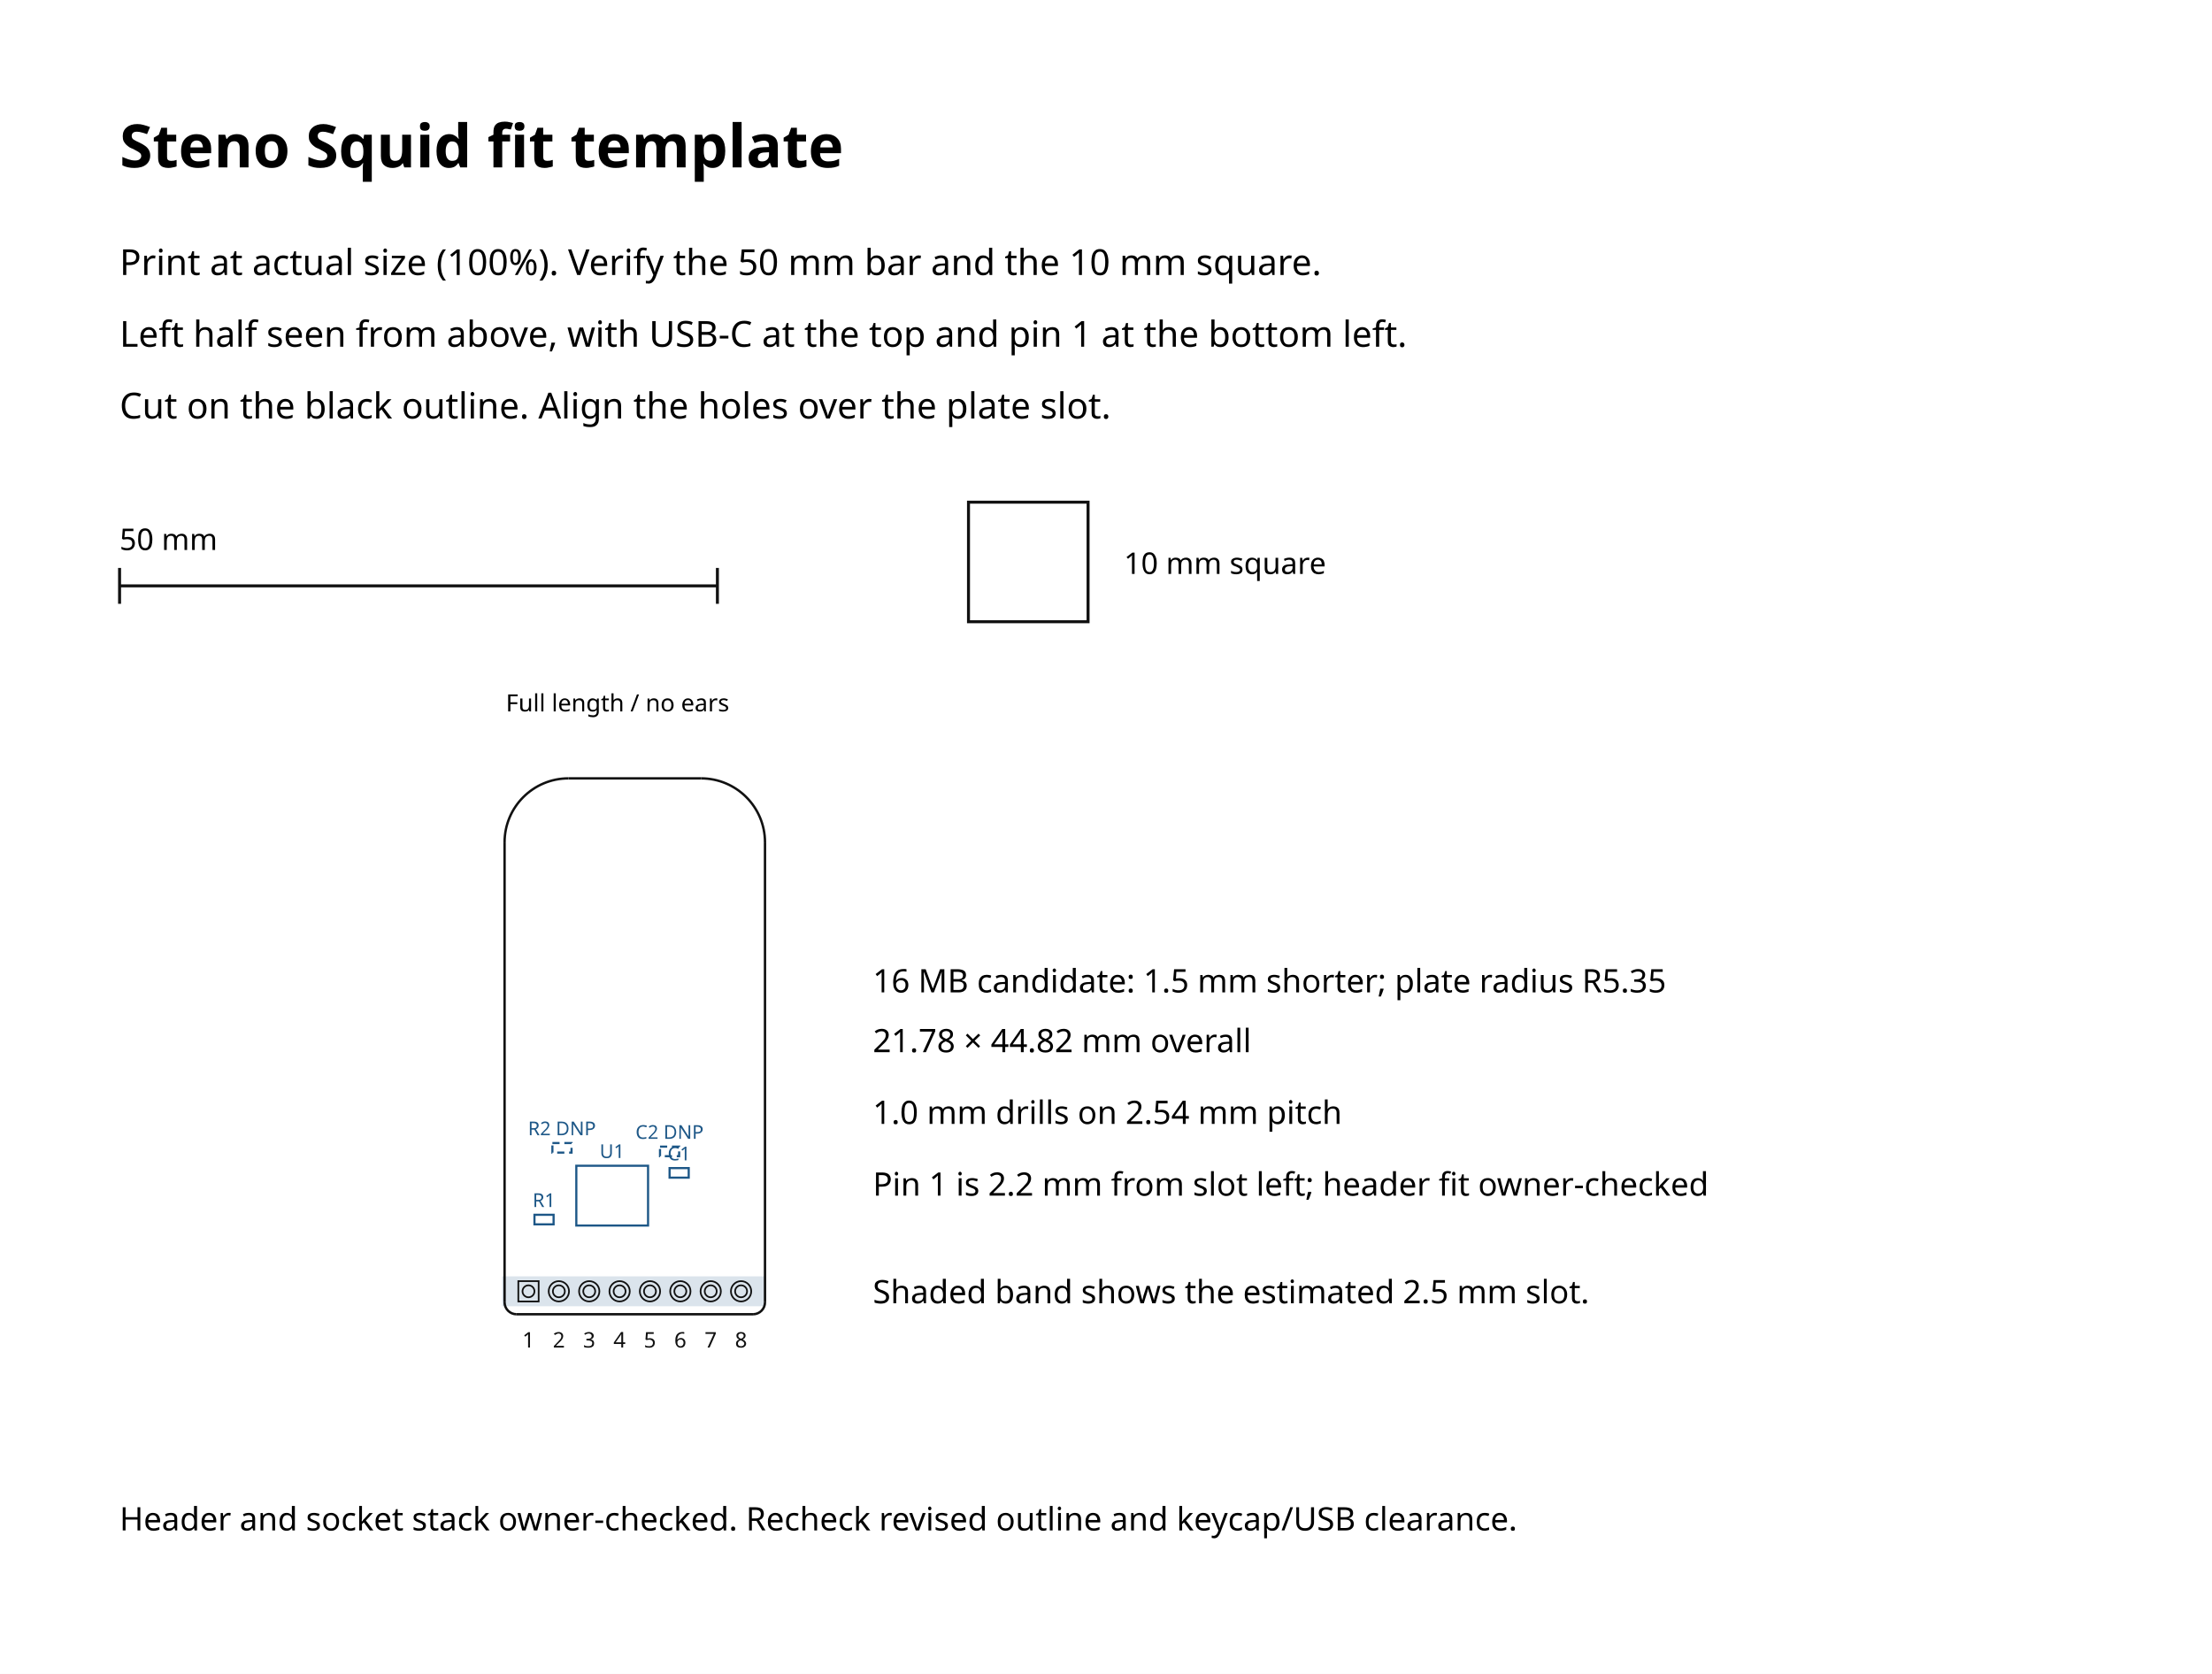
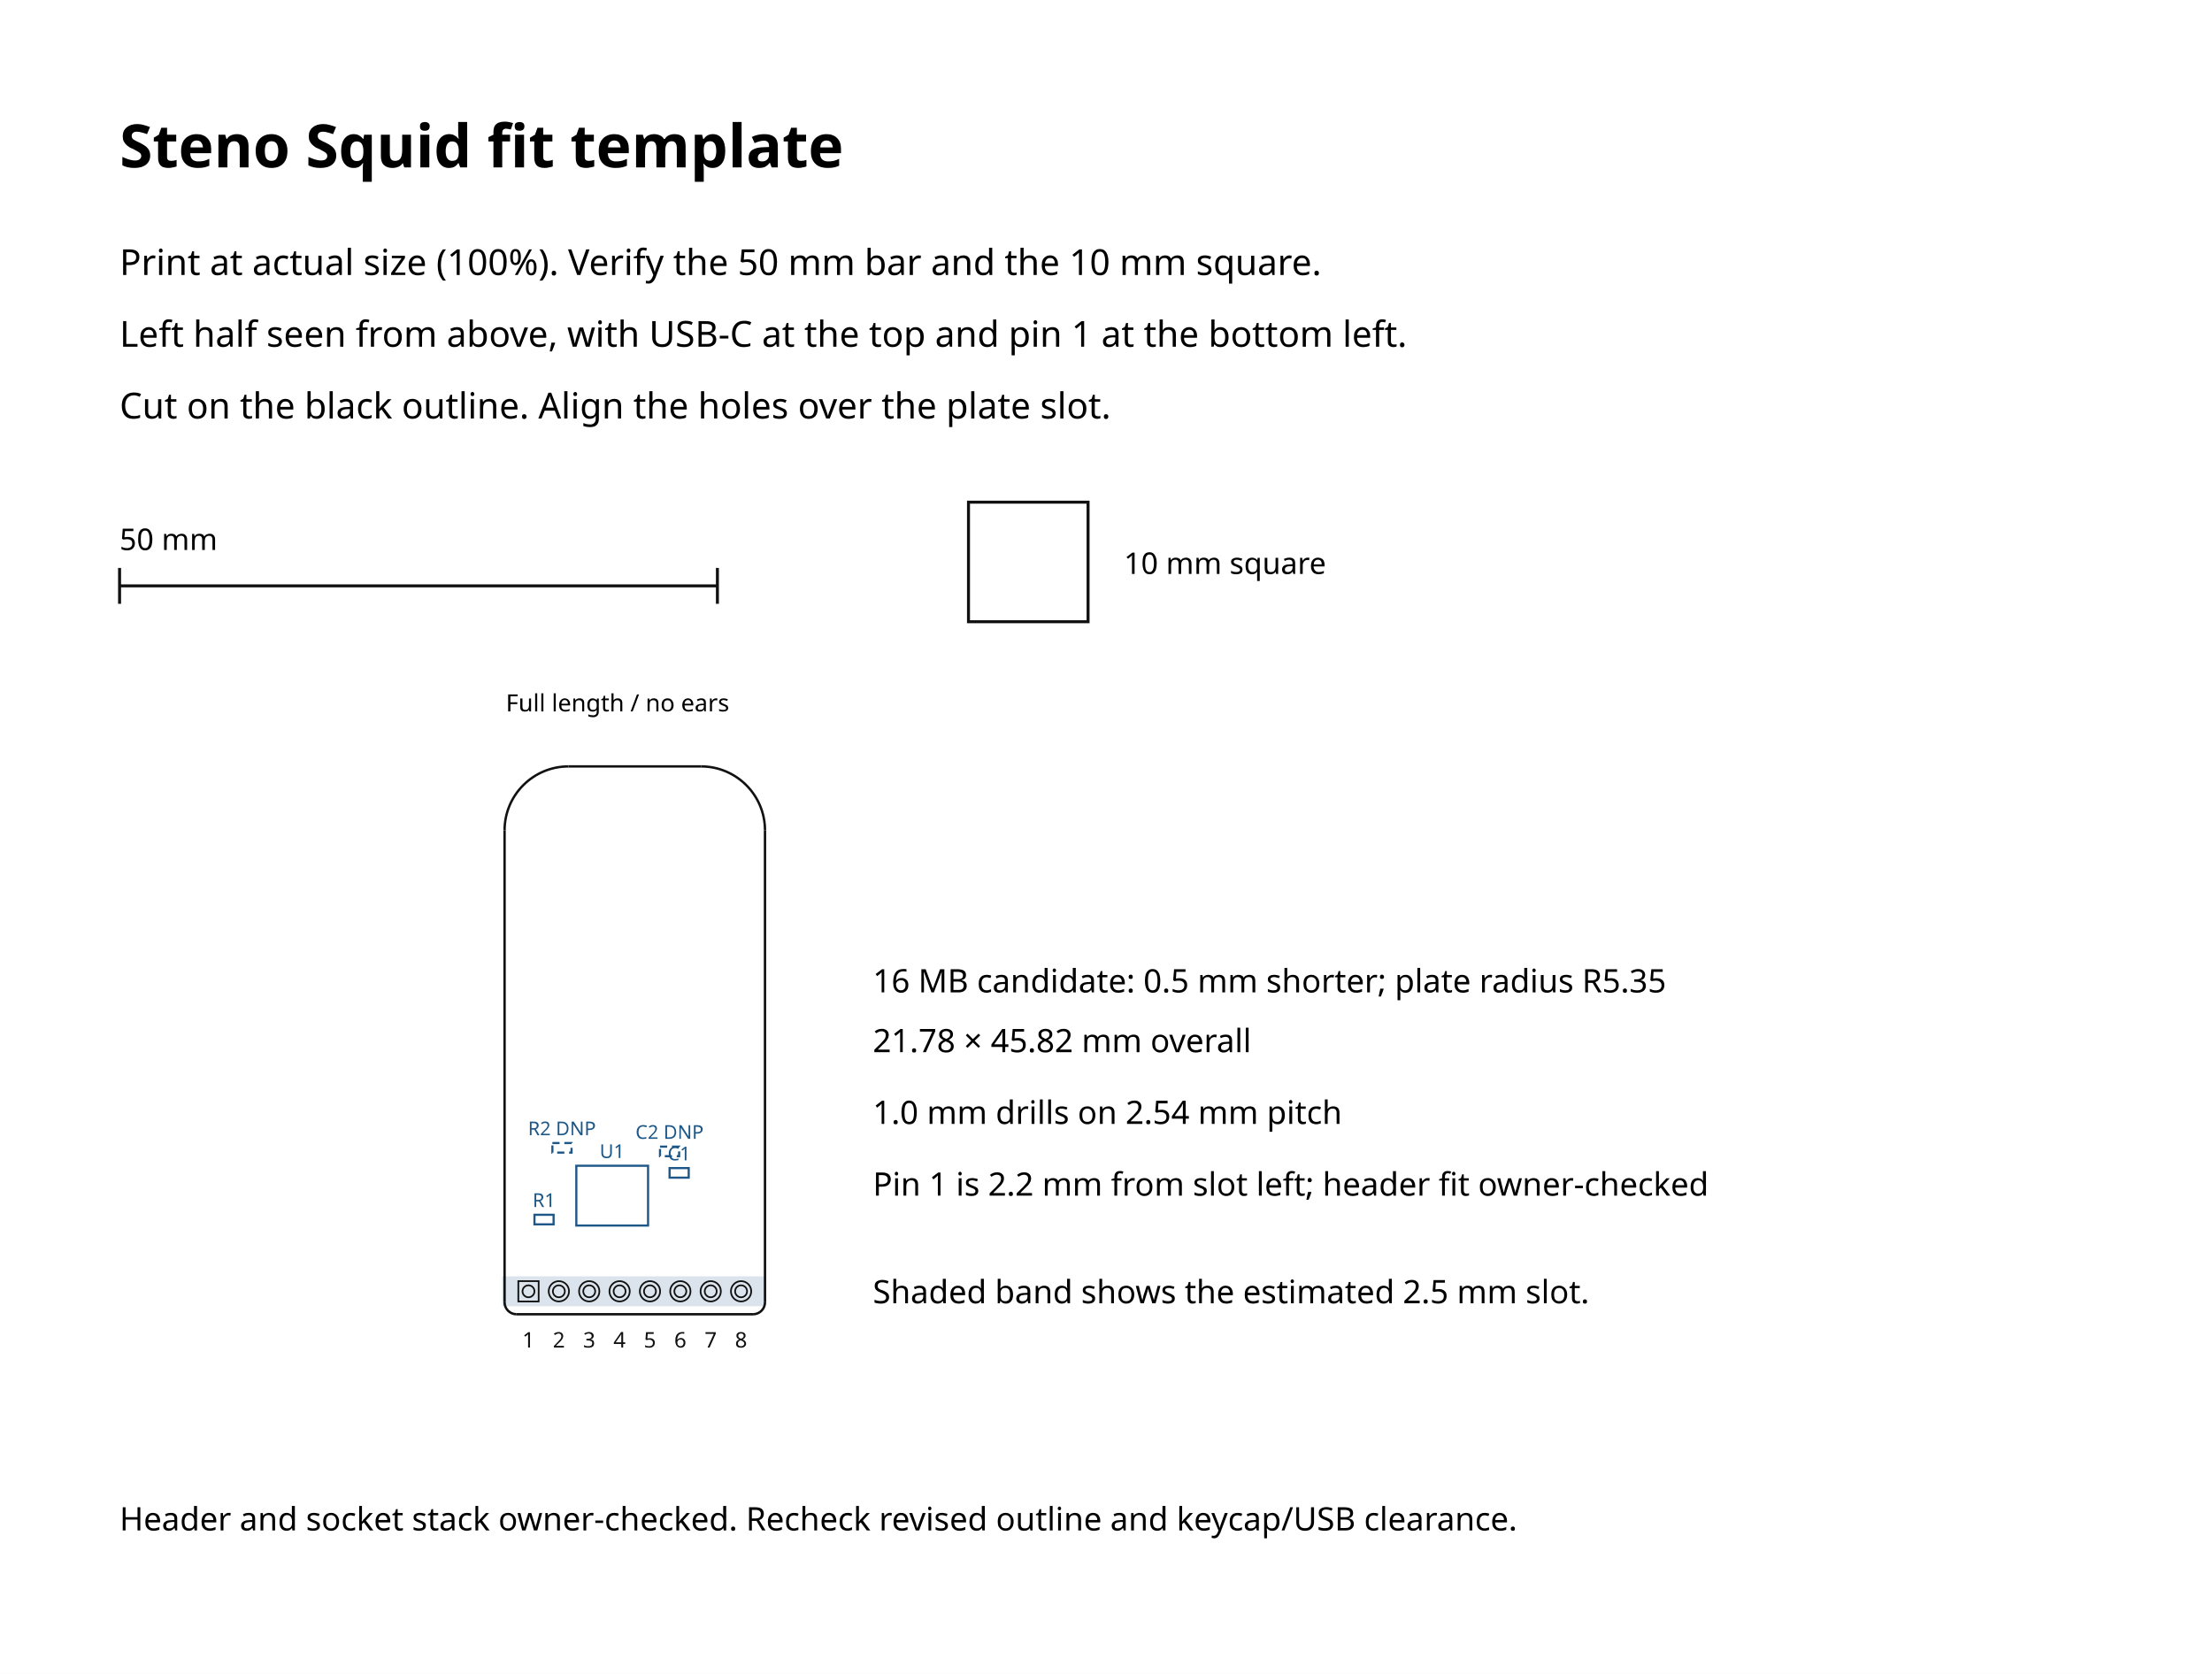
<svg xmlns="http://www.w3.org/2000/svg" width="185mm" height="140mm" viewBox="0 0 185 140" font-family="sans-serif">
  <rect width="185" height="140" fill="#fff" />
  <text x="10" y="14" font-size="5" font-weight="bold">Steno Squid fit template</text>
  <text x="10" y="23" font-size="3">Print at actual size (100%). Verify the 50 mm bar and the 10 mm square.</text>
  <text x="10" y="29" font-size="3">Left half seen from above, with USB-C at the top and pin 1 at the bottom left.</text>
  <text x="10" y="35" font-size="3">Cut on the black outline. Align the holes over the plate slot.</text>
  <text x="10" y="46" font-size="2.5">50 mm</text>
  <path d="M 10 49 H 60 M 10 47.5 V 50.5 M 60 47.5 V 50.5" stroke="#111" fill="none" stroke-width=".25" />
  <rect x="81" y="42" width="10" height="10" stroke="#111" fill="none" stroke-width=".25" />
  <text x="94" y="48" font-size="2.5">10 mm square</text>
  <text x="51.65" y="59.5" text-anchor="middle" font-size="2">Full length / no ears</text>
  <rect x="42" y="106.75" width="21.9" height="2.5" fill="#dbe4ec" />
  <g fill="none" stroke="#111" stroke-width=".20">
-     <path d="M 42.2 70.45 A 5.35 5.35 0 0 1 47.55 65.1" />
-     <path d="M 42.2 108.92 L 42.2 70.45" />
+     <path d="M 42.2 69.45 A 5.35 5.35 0 0 1 47.55 64.1" />
+     <path d="M 42.2 108.92 L 42.2 69.45" />
    <path d="M 43.2 109.92 A 1 1 0 0 1 42.2 108.92" />
-     <path d="M 47.55 65.1 L 58.63 65.1" />
-     <path d="M 58.63 65.1 A 5.35 5.35 0 0 1 63.98 70.45" />
+     <path d="M 47.55 64.1 L 58.63 64.1" />
+     <path d="M 58.63 64.1 A 5.35 5.35 0 0 1 63.98 69.45" />
    <path d="M 62.98 109.92 L 43.2 109.92" />
-     <path d="M 63.98 70.45 L 63.98 108.92" />
+     <path d="M 63.98 69.45 L 63.98 108.92" />
    <path d="M 63.98 108.92 A 1 1 0 0 1 62.98 109.92" />
  </g>
  <g fill="none" stroke="#1d5787" stroke-width=".18">
    <rect x="48.200" y="97.500" width="6" height="5" />
    <text x="51.200" y="96.850" text-anchor="middle" fill="#1d5787" stroke="none" font-size="1.6">U1</text>
    <rect x="56.000" y="97.695" width="1.6" height="0.8" />
    <text x="56.800" y="97.045" text-anchor="middle" fill="#1d5787" stroke="none" font-size="1.6">C1</text>
    <rect x="44.700" y="101.600" width="1.6" height="0.8" />
    <text x="45.500" y="100.950" text-anchor="middle" fill="#1d5787" stroke="none" font-size="1.6">R1</text>
    <rect x="55.200" y="95.900" width="1.6" height="0.8" stroke-dasharray=".6 .4" />
    <text x="56.000" y="95.250" text-anchor="middle" fill="#1d5787" stroke="none" font-size="1.6">C2 DNP</text>
    <rect x="46.200" y="95.600" width="1.6" height="0.8" stroke-dasharray=".6 .4" />
    <text x="47.000" y="94.950" text-anchor="middle" fill="#1d5787" stroke="none" font-size="1.6">R2 DNP</text>
  </g>
  <g fill="none" stroke="#111" stroke-width=".14">
    <rect x="43.350" y="107.150" width="1.7" height="1.7" />
    <circle cx="44.200" cy="108" r=".5" />
    <text x="44.200" y="112.7" text-anchor="middle" fill="#111" stroke="none" font-size="1.8">1</text>
    <circle cx="46.740" cy="108" r=".85" />
    <circle cx="46.740" cy="108" r=".5" />
    <text x="46.740" y="112.7" text-anchor="middle" fill="#111" stroke="none" font-size="1.8">2</text>
    <circle cx="49.280" cy="108" r=".85" />
    <circle cx="49.280" cy="108" r=".5" />
    <text x="49.280" y="112.7" text-anchor="middle" fill="#111" stroke="none" font-size="1.8">3</text>
    <circle cx="51.820" cy="108" r=".85" />
    <circle cx="51.820" cy="108" r=".5" />
    <text x="51.820" y="112.7" text-anchor="middle" fill="#111" stroke="none" font-size="1.8">4</text>
    <circle cx="54.360" cy="108" r=".85" />
    <circle cx="54.360" cy="108" r=".5" />
    <text x="54.360" y="112.7" text-anchor="middle" fill="#111" stroke="none" font-size="1.8">5</text>
    <circle cx="56.900" cy="108" r=".85" />
    <circle cx="56.900" cy="108" r=".5" />
    <text x="56.900" y="112.7" text-anchor="middle" fill="#111" stroke="none" font-size="1.8">6</text>
    <circle cx="59.440" cy="108" r=".85" />
    <circle cx="59.440" cy="108" r=".5" />
    <text x="59.440" y="112.7" text-anchor="middle" fill="#111" stroke="none" font-size="1.8">7</text>
    <circle cx="61.980" cy="108" r=".85" />
    <circle cx="61.980" cy="108" r=".5" />
    <text x="61.980" y="112.7" text-anchor="middle" fill="#111" stroke="none" font-size="1.8">8</text>
  </g>
-   <text x="73" y="88" font-size="2.7">21.78 × 44.82 mm overall</text>
-   <text x="73" y="83" font-size="2.7">16 MB candidate: 1.5 mm shorter; plate radius R5.35</text>
+   <text x="73" y="88" font-size="2.7">21.78 × 45.82 mm overall</text>
+   <text x="73" y="83" font-size="2.7">16 MB candidate: 0.5 mm shorter; plate radius R5.35</text>
  <text x="73" y="94" font-size="2.7">1.0 mm drills on 2.54 mm pitch</text>
  <text x="73" y="100" font-size="2.7">Pin 1 is 2.2 mm from slot left; header fit owner-checked</text>
  <text x="73" y="109" font-size="2.7">Shaded band shows the estimated 2.5 mm slot.</text>
  <text x="10" y="128" font-size="2.7">Header and socket stack owner-checked. Recheck revised outline and keycap/USB clearance.</text>
</svg>
